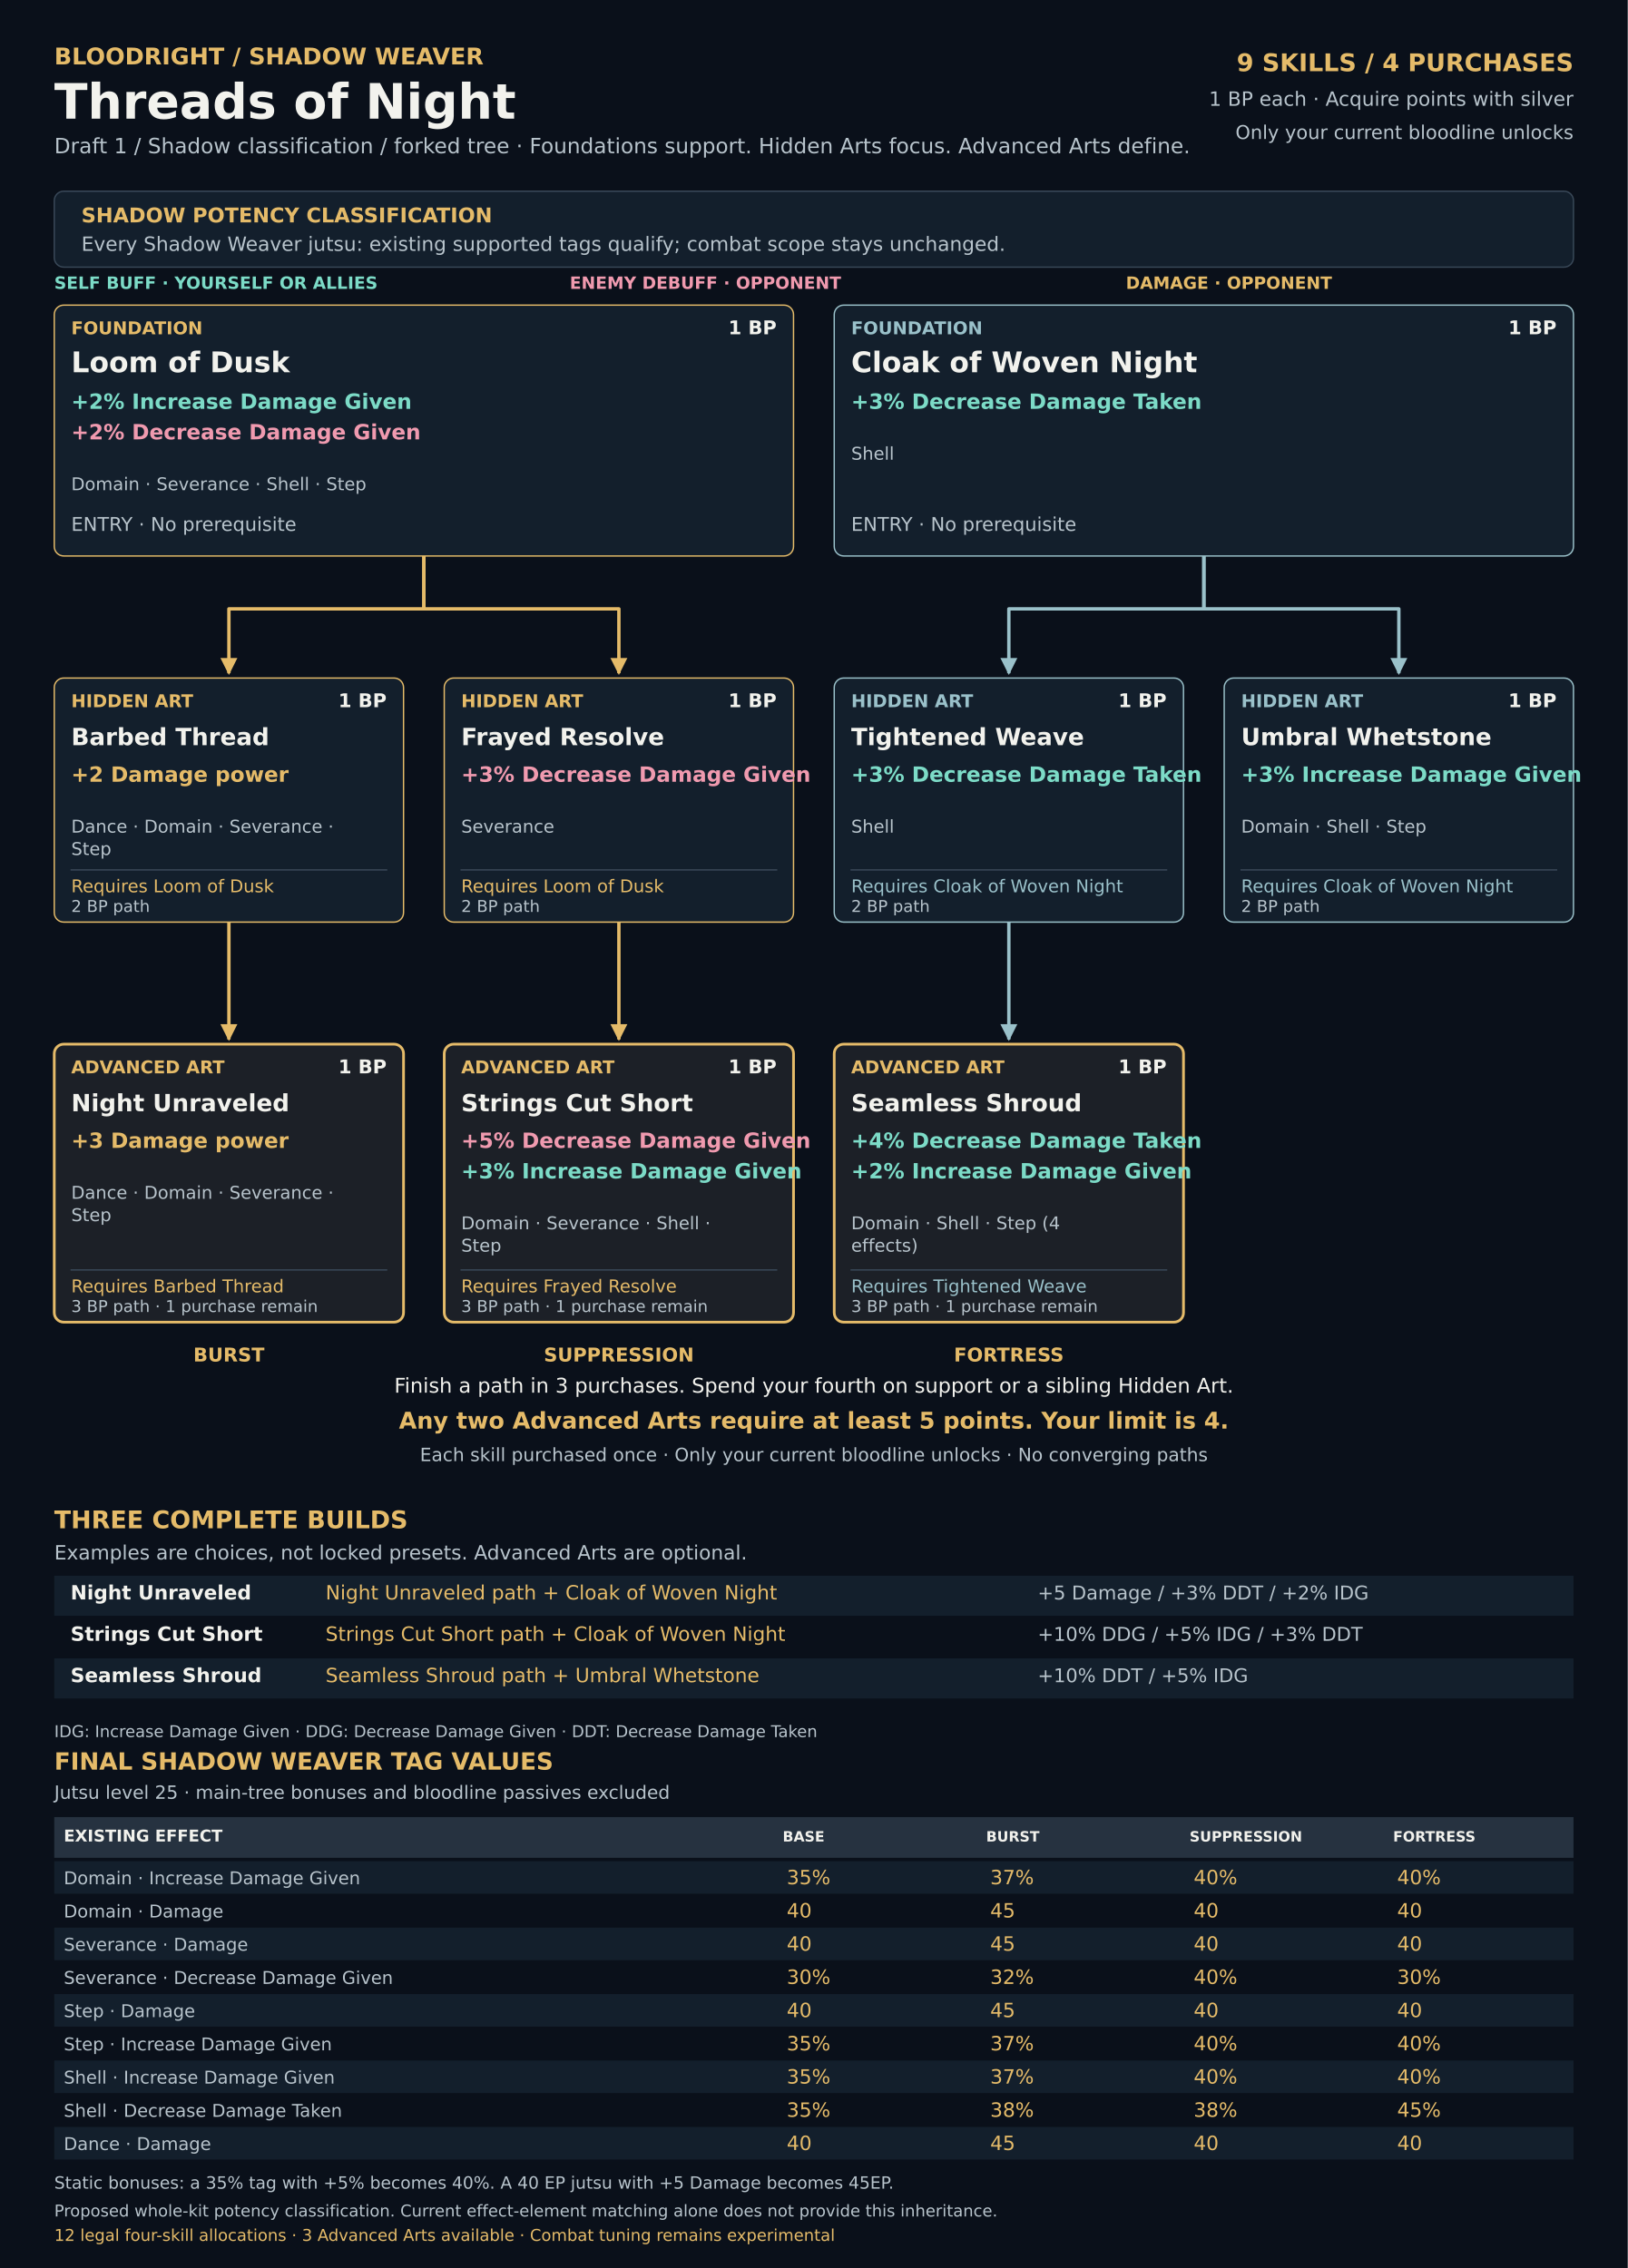
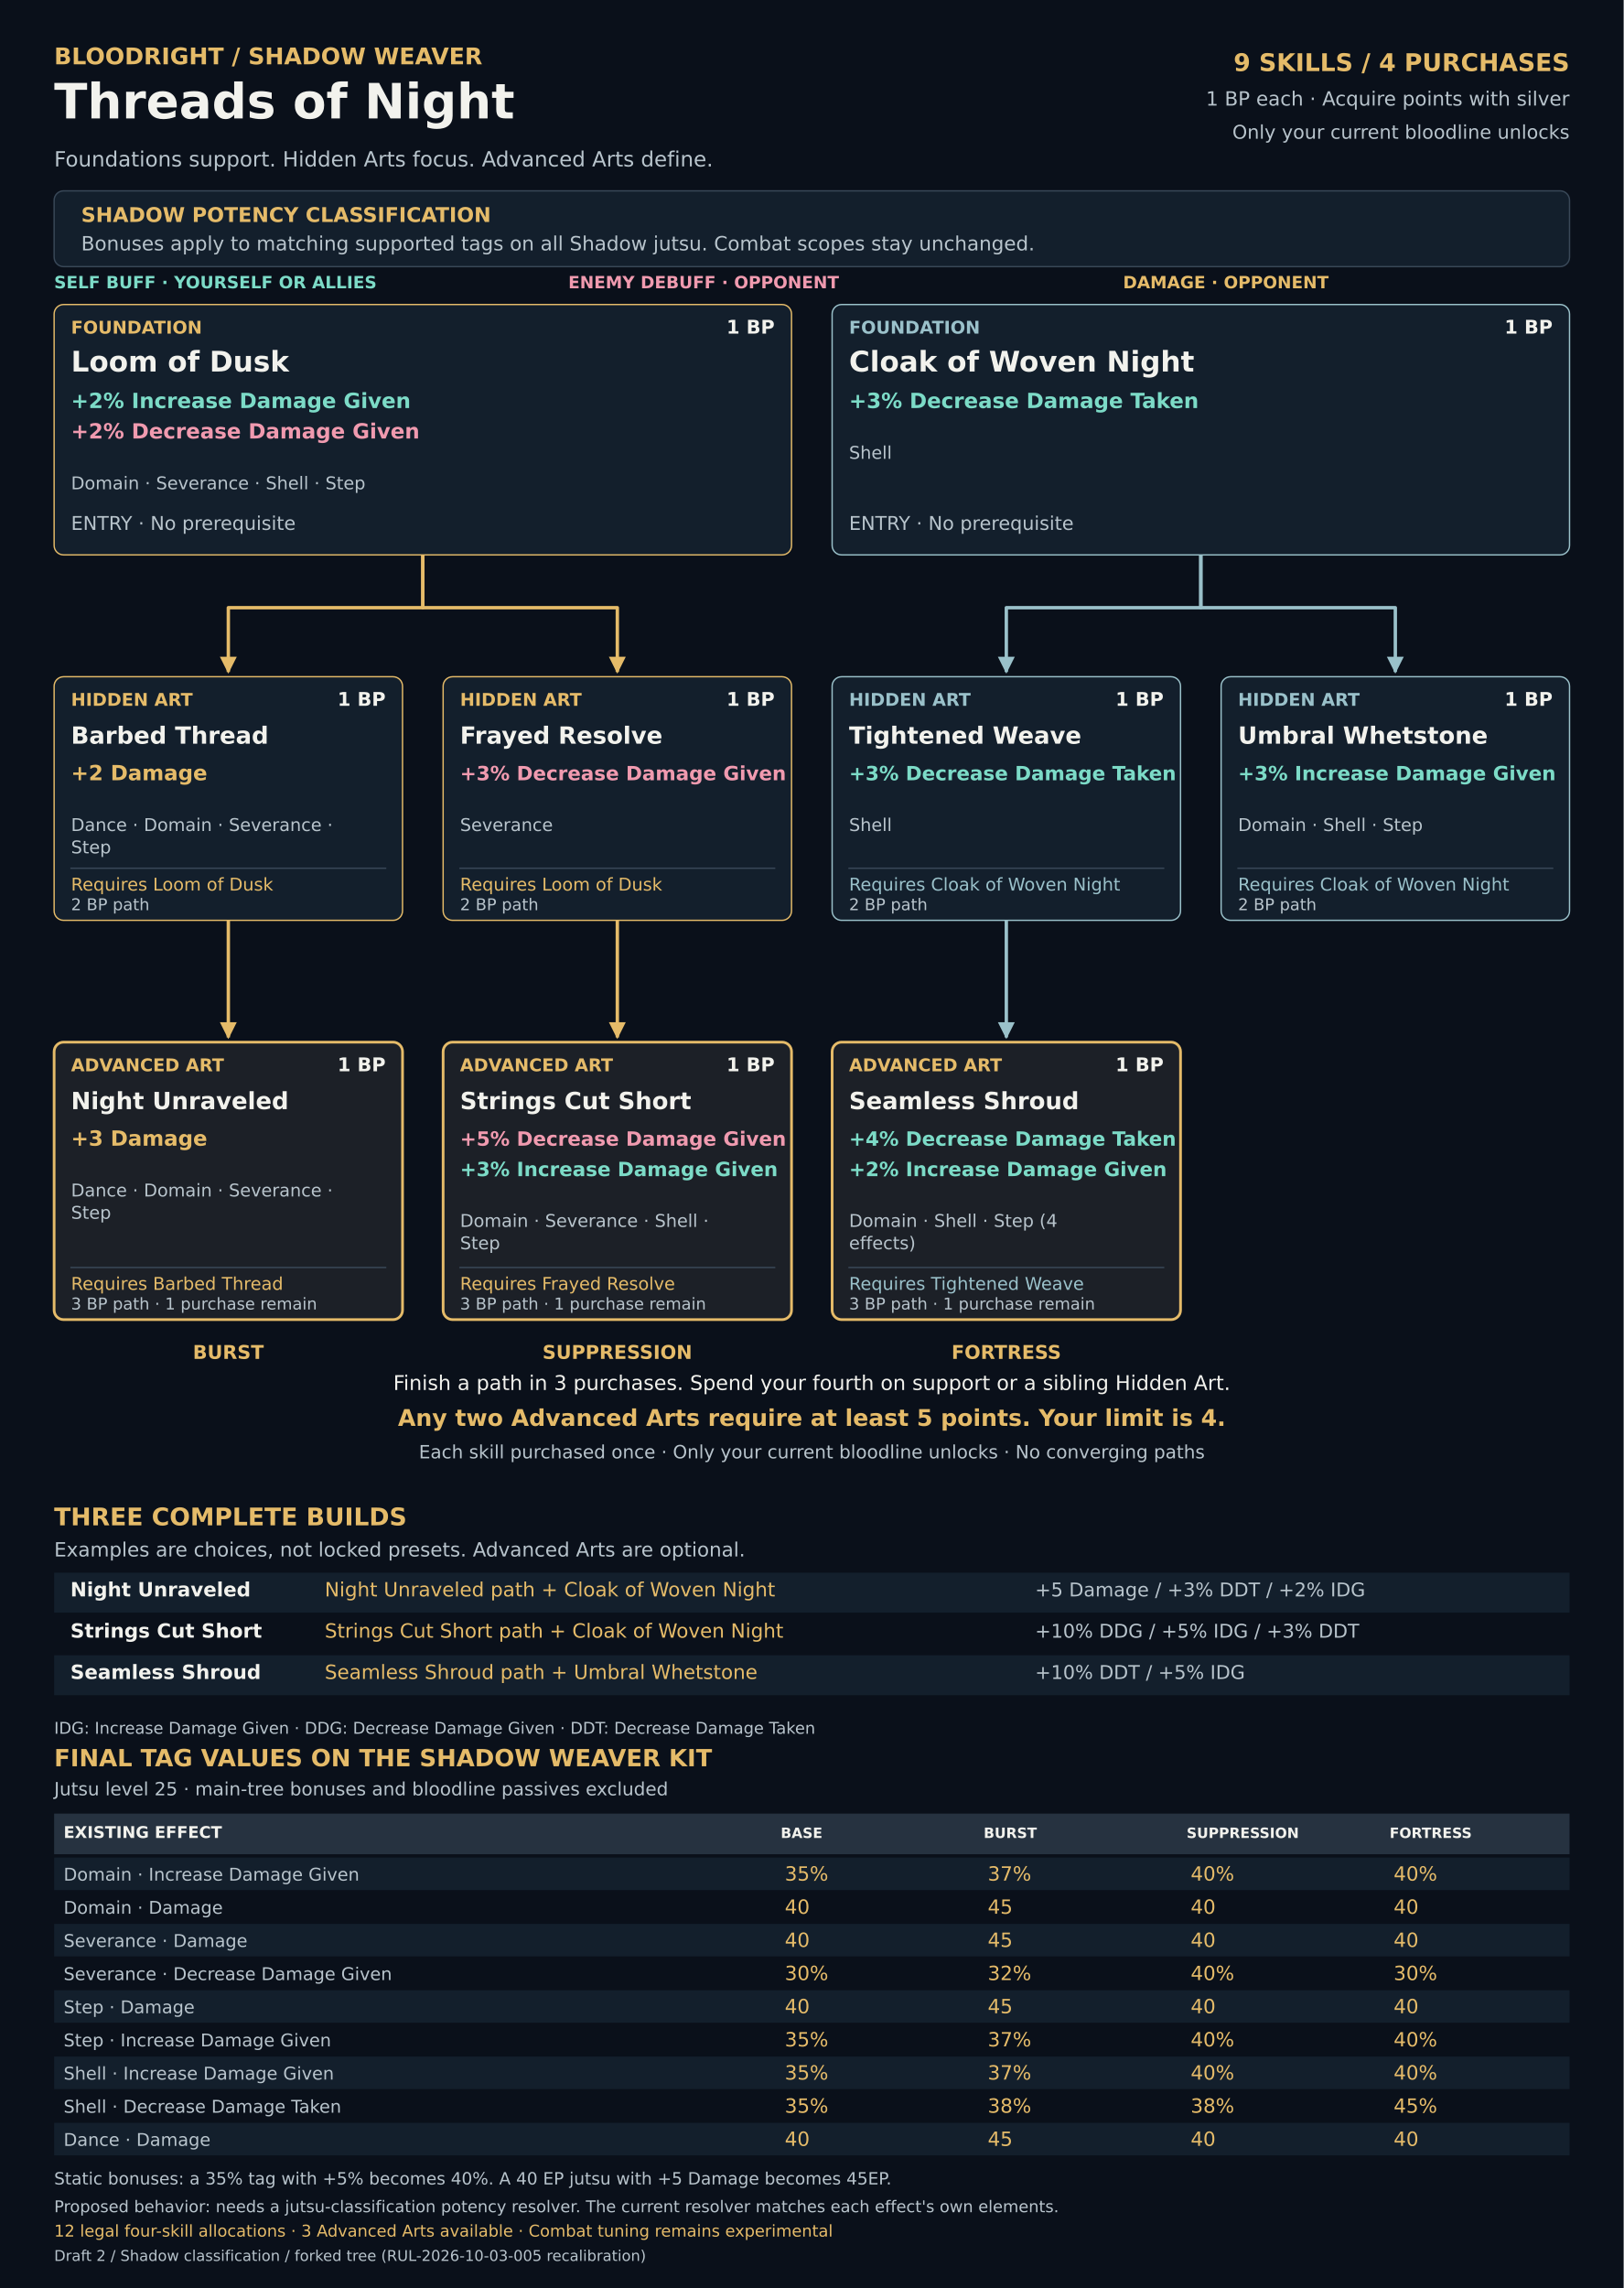
- <svg xmlns="http://www.w3.org/2000/svg" width="2400" height="3345" viewBox="0 0 2400 3345" role="img" aria-labelledby="title desc">
+ <svg xmlns="http://www.w3.org/2000/svg" width="2400" height="3381" viewBox="0 0 2400 3381" role="img" aria-labelledby="title desc">
  <defs>
    <marker id="arrow-0" viewBox="0 0 10 10" refX="9" refY="5" markerWidth="5" markerHeight="5" orient="auto">
      <path d="M0 0L10 5L0 10Z" fill="#e5bb69" />
    </marker>
    <marker id="arrow-1" viewBox="0 0 10 10" refX="9" refY="5" markerWidth="5" markerHeight="5" orient="auto">
      <path d="M0 0L10 5L0 10Z" fill="#9ac1ca" />
    </marker>
    <marker id="arrow-2" viewBox="0 0 10 10" refX="9" refY="5" markerWidth="5" markerHeight="5" orient="auto">
      <path d="M0 0L10 5L0 10Z" fill="#b8d98d" />
    </marker>
    <marker id="arrow-3" viewBox="0 0 10 10" refX="9" refY="5" markerWidth="5" markerHeight="5" orient="auto">
      <path d="M0 0L10 5L0 10Z" fill="#d9a6e0" />
    </marker>
  </defs>
  <g font-family="DejaVu Sans, sans-serif">
-     <rect x="0" y="0" width="2400" height="3345" rx="0" fill="#0a101a" />
+     <rect x="0" y="0" width="2400" height="3381" rx="0" fill="#0a101a" />
    <text x="80" y="95" font-size="34" font-weight="700" fill="#e5bb69" text-anchor="start">BLOODRIGHT / SHADOW WEAVER</text>
    <text x="80" y="175" font-size="72" font-weight="700" fill="#f2f2ed" text-anchor="start">Threads of Night</text>
-     <text x="80" y="226" font-size="31" font-weight="400" fill="#b8c4cc" text-anchor="start">Draft 1 / Shadow classification / forked tree · Foundations support. Hidden Arts focus. Advanced Arts define.</text>
+     <text x="80" y="246" font-size="31" font-weight="400" fill="#b8c4cc" text-anchor="start">Foundations support. Hidden Arts focus. Advanced Arts define.</text>
    <text x="2320" y="105" font-size="36" font-weight="700" fill="#e5bb69" text-anchor="end">9 SKILLS  /  4 PURCHASES</text>
    <text x="2320" y="156" font-size="29" font-weight="400" fill="#b8c4cc" text-anchor="end">1 BP each · Acquire points with silver</text>
    <text x="2320" y="205" font-size="28" font-weight="400" fill="#b8c4cc" text-anchor="end">Only your current bloodline unlocks</text>
    <rect x="80" y="282" width="2240" height="112" rx="14" fill="#131f2c" stroke="#394858" stroke-width="2" />
    <text x="120" y="328" font-size="30" font-weight="700" fill="#e5bb69" text-anchor="start">SHADOW POTENCY CLASSIFICATION</text>
-     <text x="120" y="370" font-size="29" font-weight="400" fill="#b8c4cc" text-anchor="start">Every Shadow Weaver jutsu: existing supported tags qualify; combat scope stays unchanged.</text>
+     <text x="120" y="370" font-size="29" font-weight="400" fill="#b8c4cc" text-anchor="start">Bonuses apply to matching supported tags on all Shadow jutsu. Combat scopes stay unchanged.</text>
    <text x="80" y="426" font-size="25" font-weight="700" fill="#7cdbc7" text-anchor="start">SELF BUFF · YOURSELF OR ALLIES</text>
    <text x="840" y="426" font-size="25" font-weight="700" fill="#f09aaf" text-anchor="start">ENEMY DEBUFF · OPPONENT</text>
    <text x="1660" y="426" font-size="25" font-weight="700" fill="#e5bb69" text-anchor="start">DAMAGE · OPPONENT</text>
    <path id="edge-02-03" data-from="02" data-to="03" d="M337.5 1360 V1533" fill="none" stroke="#e5bb69" stroke-width="5" stroke-linejoin="round" marker-end="url(#arrow-0)" />
    <path id="edge-04-05" data-from="04" data-to="05" d="M912.5 1360 V1533" fill="none" stroke="#e5bb69" stroke-width="5" stroke-linejoin="round" marker-end="url(#arrow-0)" />
    <path id="edge-01-02" data-from="01" data-to="02" d="M625 820 V898 H337.5 V993" fill="none" stroke="#e5bb69" stroke-width="5" stroke-linejoin="round" marker-end="url(#arrow-0)" />
    <path id="edge-01-04" data-from="01" data-to="04" d="M625 820 V898 H912.5 V993" fill="none" stroke="#e5bb69" stroke-width="5" stroke-linejoin="round" marker-end="url(#arrow-0)" />
    <path id="edge-07-08" data-from="07" data-to="08" d="M1487.5 1360 V1533" fill="none" stroke="#9ac1ca" stroke-width="5" stroke-linejoin="round" marker-end="url(#arrow-1)" />
    <path id="edge-06-07" data-from="06" data-to="07" d="M1775 820 V898 H1487.5 V993" fill="none" stroke="#9ac1ca" stroke-width="5" stroke-linejoin="round" marker-end="url(#arrow-1)" />
    <path id="edge-06-09" data-from="06" data-to="09" d="M1775 820 V898 H2062.5 V993" fill="none" stroke="#9ac1ca" stroke-width="5" stroke-linejoin="round" marker-end="url(#arrow-1)" />
    <g id="node-01" data-cost="1" data-prerequisites="" data-potency-classification="Shadow">
      <rect x="80" y="450" width="1090" height="370" rx="14" fill="#131f2c" stroke="#e5bb69" stroke-width="2" />
      <text x="105.0" y="493" font-size="26" font-weight="700" fill="#e5bb69" text-anchor="start">FOUNDATION</text>
      <text x="1145.0" y="493" font-size="28" font-weight="700" fill="#f2f2ed" text-anchor="end">1 BP</text>
      <text x="105.0" y="549" font-size="42" font-weight="700" fill="#f2f2ed" text-anchor="start">Loom of Dusk</text>
      <text x="105.0" y="603" font-size="31" font-weight="700" fill="#7cdbc7" text-anchor="start">+2% Increase Damage Given</text>
      <text x="105.0" y="648" font-size="31" font-weight="700" fill="#f09aaf" text-anchor="start">+2% Decrease Damage Given</text>
      <text x="105.0" y="723" font-size="26" font-weight="400" fill="#b8c4cc" text-anchor="start">Domain · Severance · Shell · Step</text>
      <text x="105.0" y="783" font-size="28" font-weight="400" fill="#b8c4cc" text-anchor="start">ENTRY · No prerequisite</text>
    </g>
    <g id="node-06" data-cost="1" data-prerequisites="" data-potency-classification="Shadow">
      <rect x="1230" y="450" width="1090" height="370" rx="14" fill="#131f2c" stroke="#9ac1ca" stroke-width="2" />
      <text x="1255.0" y="493" font-size="26" font-weight="700" fill="#9ac1ca" text-anchor="start">FOUNDATION</text>
      <text x="2295.0" y="493" font-size="28" font-weight="700" fill="#f2f2ed" text-anchor="end">1 BP</text>
      <text x="1255.0" y="549" font-size="42" font-weight="700" fill="#f2f2ed" text-anchor="start">Cloak of Woven Night</text>
      <text x="1255.0" y="603" font-size="31" font-weight="700" fill="#7cdbc7" text-anchor="start">+3% Decrease Damage Taken</text>
      <text x="1255.0" y="678" font-size="26" font-weight="400" fill="#b8c4cc" text-anchor="start">Shell</text>
      <text x="1255.0" y="783" font-size="28" font-weight="400" fill="#b8c4cc" text-anchor="start">ENTRY · No prerequisite</text>
    </g>
    <g id="node-02" data-cost="1" data-prerequisites="01" data-potency-classification="Shadow">
      <rect x="80" y="1000" width="515" height="360" rx="14" fill="#131f2c" stroke="#e5bb69" stroke-width="2" />
      <text x="105.0" y="1043" font-size="26" font-weight="700" fill="#e5bb69" text-anchor="start">HIDDEN ART</text>
      <text x="570.0" y="1043" font-size="28" font-weight="700" fill="#f2f2ed" text-anchor="end">1 BP</text>
      <text x="105.0" y="1099" font-size="35" font-weight="700" fill="#f2f2ed" text-anchor="start">Barbed Thread</text>
-       <text x="105.0" y="1153" font-size="31" font-weight="700" fill="#e5bb69" text-anchor="start">+2 Damage power</text>
+       <text x="105.0" y="1153" font-size="31" font-weight="700" fill="#e5bb69" text-anchor="start">+2 Damage</text>
      <text x="105.0" y="1228" font-size="26" font-weight="400" fill="#b8c4cc" text-anchor="start">Dance · Domain · Severance ·</text>
      <text x="105.0" y="1261" font-size="26" font-weight="400" fill="#b8c4cc" text-anchor="start">Step</text>
      <path d="M104 1283 L571 1283" fill="none" stroke="#394858" stroke-width="2" />
      <text x="105.0" y="1316" font-size="26" font-weight="400" fill="#e5bb69" text-anchor="start">Requires Loom of Dusk</text>
      <text x="105.0" y="1345" font-size="24" font-weight="400" fill="#b8c4cc" text-anchor="start">2 BP path</text>
    </g>
    <g id="node-04" data-cost="1" data-prerequisites="01" data-potency-classification="Shadow">
      <rect x="655" y="1000" width="515" height="360" rx="14" fill="#131f2c" stroke="#e5bb69" stroke-width="2" />
      <text x="680.0" y="1043" font-size="26" font-weight="700" fill="#e5bb69" text-anchor="start">HIDDEN ART</text>
      <text x="1145.0" y="1043" font-size="28" font-weight="700" fill="#f2f2ed" text-anchor="end">1 BP</text>
      <text x="680.0" y="1099" font-size="35" font-weight="700" fill="#f2f2ed" text-anchor="start">Frayed Resolve</text>
-       <text x="680.0" y="1153" font-size="31" font-weight="700" fill="#f09aaf" text-anchor="start">+3% Decrease Damage Given</text>
+       <text x="680.0" y="1153" font-size="29" font-weight="700" fill="#f09aaf" text-anchor="start">+3% Decrease Damage Given</text>
      <text x="680.0" y="1228" font-size="26" font-weight="400" fill="#b8c4cc" text-anchor="start">Severance</text>
      <path d="M679 1283 L1146 1283" fill="none" stroke="#394858" stroke-width="2" />
      <text x="680.0" y="1316" font-size="26" font-weight="400" fill="#e5bb69" text-anchor="start">Requires Loom of Dusk</text>
      <text x="680.0" y="1345" font-size="24" font-weight="400" fill="#b8c4cc" text-anchor="start">2 BP path</text>
    </g>
    <g id="node-07" data-cost="1" data-prerequisites="06" data-potency-classification="Shadow">
      <rect x="1230" y="1000" width="515" height="360" rx="14" fill="#131f2c" stroke="#9ac1ca" stroke-width="2" />
      <text x="1255.0" y="1043" font-size="26" font-weight="700" fill="#9ac1ca" text-anchor="start">HIDDEN ART</text>
      <text x="1720.0" y="1043" font-size="28" font-weight="700" fill="#f2f2ed" text-anchor="end">1 BP</text>
      <text x="1255.0" y="1099" font-size="35" font-weight="700" fill="#f2f2ed" text-anchor="start">Tightened Weave</text>
-       <text x="1255.0" y="1153" font-size="31" font-weight="700" fill="#7cdbc7" text-anchor="start">+3% Decrease Damage Taken</text>
+       <text x="1255.0" y="1153" font-size="29" font-weight="700" fill="#7cdbc7" text-anchor="start">+3% Decrease Damage Taken</text>
      <text x="1255.0" y="1228" font-size="26" font-weight="400" fill="#b8c4cc" text-anchor="start">Shell</text>
      <path d="M1254 1283 L1721 1283" fill="none" stroke="#394858" stroke-width="2" />
      <text x="1255.0" y="1316" font-size="26" font-weight="400" fill="#9ac1ca" text-anchor="start">Requires Cloak of Woven Night</text>
      <text x="1255.0" y="1345" font-size="24" font-weight="400" fill="#b8c4cc" text-anchor="start">2 BP path</text>
    </g>
    <g id="node-09" data-cost="1" data-prerequisites="06" data-potency-classification="Shadow">
      <rect x="1805" y="1000" width="515" height="360" rx="14" fill="#131f2c" stroke="#9ac1ca" stroke-width="2" />
      <text x="1830.0" y="1043" font-size="26" font-weight="700" fill="#9ac1ca" text-anchor="start">HIDDEN ART</text>
      <text x="2295.0" y="1043" font-size="28" font-weight="700" fill="#f2f2ed" text-anchor="end">1 BP</text>
      <text x="1830.0" y="1099" font-size="35" font-weight="700" fill="#f2f2ed" text-anchor="start">Umbral Whetstone</text>
-       <text x="1830.0" y="1153" font-size="31" font-weight="700" fill="#7cdbc7" text-anchor="start">+3% Increase Damage Given</text>
+       <text x="1830.0" y="1153" font-size="29" font-weight="700" fill="#7cdbc7" text-anchor="start">+3% Increase Damage Given</text>
      <text x="1830.0" y="1228" font-size="26" font-weight="400" fill="#b8c4cc" text-anchor="start">Domain · Shell · Step</text>
      <path d="M1829 1283 L2296 1283" fill="none" stroke="#394858" stroke-width="2" />
      <text x="1830.0" y="1316" font-size="26" font-weight="400" fill="#9ac1ca" text-anchor="start">Requires Cloak of Woven Night</text>
      <text x="1830.0" y="1345" font-size="24" font-weight="400" fill="#b8c4cc" text-anchor="start">2 BP path</text>
    </g>
    <g id="node-03" data-cost="1" data-prerequisites="02" data-potency-classification="Shadow">
      <rect x="80" y="1540" width="515" height="410" rx="14" fill="#1c2027" stroke="#e5bb69" stroke-width="4" />
      <text x="105.0" y="1583" font-size="26" font-weight="700" fill="#e5bb69" text-anchor="start">ADVANCED ART</text>
      <text x="570.0" y="1583" font-size="28" font-weight="700" fill="#f2f2ed" text-anchor="end">1 BP</text>
      <text x="105.0" y="1639" font-size="35" font-weight="700" fill="#f2f2ed" text-anchor="start">Night Unraveled</text>
-       <text x="105.0" y="1693" font-size="31" font-weight="700" fill="#e5bb69" text-anchor="start">+3 Damage power</text>
+       <text x="105.0" y="1693" font-size="31" font-weight="700" fill="#e5bb69" text-anchor="start">+3 Damage</text>
      <text x="105.0" y="1768" font-size="26" font-weight="400" fill="#b8c4cc" text-anchor="start">Dance · Domain · Severance ·</text>
      <text x="105.0" y="1801" font-size="26" font-weight="400" fill="#b8c4cc" text-anchor="start">Step</text>
      <path d="M104 1873 L571 1873" fill="none" stroke="#394858" stroke-width="2" />
      <text x="105.0" y="1906" font-size="26" font-weight="400" fill="#e5bb69" text-anchor="start">Requires Barbed Thread</text>
      <text x="105.0" y="1935" font-size="24" font-weight="400" fill="#b8c4cc" text-anchor="start">3 BP path · 1 purchase remain</text>
    </g>
    <g id="node-05" data-cost="1" data-prerequisites="04" data-potency-classification="Shadow">
      <rect x="655" y="1540" width="515" height="410" rx="14" fill="#1c2027" stroke="#e5bb69" stroke-width="4" />
      <text x="680.0" y="1583" font-size="26" font-weight="700" fill="#e5bb69" text-anchor="start">ADVANCED ART</text>
      <text x="1145.0" y="1583" font-size="28" font-weight="700" fill="#f2f2ed" text-anchor="end">1 BP</text>
      <text x="680.0" y="1639" font-size="35" font-weight="700" fill="#f2f2ed" text-anchor="start">Strings Cut Short</text>
-       <text x="680.0" y="1693" font-size="31" font-weight="700" fill="#f09aaf" text-anchor="start">+5% Decrease Damage Given</text>
-       <text x="680.0" y="1738" font-size="31" font-weight="700" fill="#7cdbc7" text-anchor="start">+3% Increase Damage Given</text>
+       <text x="680.0" y="1693" font-size="29" font-weight="700" fill="#f09aaf" text-anchor="start">+5% Decrease Damage Given</text>
+       <text x="680.0" y="1738" font-size="29" font-weight="700" fill="#7cdbc7" text-anchor="start">+3% Increase Damage Given</text>
      <text x="680.0" y="1813" font-size="26" font-weight="400" fill="#b8c4cc" text-anchor="start">Domain · Severance · Shell ·</text>
      <text x="680.0" y="1846" font-size="26" font-weight="400" fill="#b8c4cc" text-anchor="start">Step</text>
      <path d="M679 1873 L1146 1873" fill="none" stroke="#394858" stroke-width="2" />
      <text x="680.0" y="1906" font-size="26" font-weight="400" fill="#e5bb69" text-anchor="start">Requires Frayed Resolve</text>
      <text x="680.0" y="1935" font-size="24" font-weight="400" fill="#b8c4cc" text-anchor="start">3 BP path · 1 purchase remain</text>
    </g>
    <g id="node-08" data-cost="1" data-prerequisites="07" data-potency-classification="Shadow">
      <rect x="1230" y="1540" width="515" height="410" rx="14" fill="#1c2027" stroke="#e5bb69" stroke-width="4" />
      <text x="1255.0" y="1583" font-size="26" font-weight="700" fill="#e5bb69" text-anchor="start">ADVANCED ART</text>
      <text x="1720.0" y="1583" font-size="28" font-weight="700" fill="#f2f2ed" text-anchor="end">1 BP</text>
      <text x="1255.0" y="1639" font-size="35" font-weight="700" fill="#f2f2ed" text-anchor="start">Seamless Shroud</text>
-       <text x="1255.0" y="1693" font-size="31" font-weight="700" fill="#7cdbc7" text-anchor="start">+4% Decrease Damage Taken</text>
-       <text x="1255.0" y="1738" font-size="31" font-weight="700" fill="#7cdbc7" text-anchor="start">+2% Increase Damage Given</text>
+       <text x="1255.0" y="1693" font-size="29" font-weight="700" fill="#7cdbc7" text-anchor="start">+4% Decrease Damage Taken</text>
+       <text x="1255.0" y="1738" font-size="29" font-weight="700" fill="#7cdbc7" text-anchor="start">+2% Increase Damage Given</text>
      <text x="1255.0" y="1813" font-size="26" font-weight="400" fill="#b8c4cc" text-anchor="start">Domain · Shell · Step (4</text>
      <text x="1255.0" y="1846" font-size="26" font-weight="400" fill="#b8c4cc" text-anchor="start">effects)</text>
      <path d="M1254 1873 L1721 1873" fill="none" stroke="#394858" stroke-width="2" />
      <text x="1255.0" y="1906" font-size="26" font-weight="400" fill="#9ac1ca" text-anchor="start">Requires Tightened Weave</text>
      <text x="1255.0" y="1935" font-size="24" font-weight="400" fill="#b8c4cc" text-anchor="start">3 BP path · 1 purchase remain</text>
    </g>
    <text x="337.5" y="2008" font-size="28" font-weight="700" fill="#e5bb69" text-anchor="middle">BURST</text>
    <text x="912.5" y="2008" font-size="28" font-weight="700" fill="#e5bb69" text-anchor="middle">SUPPRESSION</text>
    <text x="1487.5" y="2008" font-size="28" font-weight="700" fill="#e5bb69" text-anchor="middle">FORTRESS</text>
    <text x="1200.0" y="2054" font-size="30" font-weight="400" fill="#f2f2ed" text-anchor="middle">Finish a path in 3 purchases. Spend your fourth on support or a sibling Hidden Art.</text>
    <text x="1200.0" y="2107" font-size="34" font-weight="700" fill="#e5bb69" text-anchor="middle">Any two Advanced Arts require at least 5 points. Your limit is 4.</text>
    <text x="1200.0" y="2155" font-size="27" font-weight="400" fill="#b8c4cc" text-anchor="middle">Each skill purchased once · Only your current bloodline unlocks · No converging paths</text>
    <text x="80" y="2254" font-size="36" font-weight="700" fill="#e5bb69" text-anchor="start">THREE COMPLETE BUILDS</text>
    <text x="80" y="2300" font-size="29" font-weight="400" fill="#b8c4cc" text-anchor="start">Examples are choices, not locked presets. Advanced Arts are optional.</text>
    <rect x="80" y="2324" width="2240" height="59" rx="0" fill="#131f2c" />
    <text x="104" y="2359" font-size="29" font-weight="700" fill="#f2f2ed" text-anchor="start">Night Unraveled</text>
    <text x="480" y="2359" font-size="29" font-weight="400" fill="#e5bb69" text-anchor="start">Night Unraveled path + Cloak of Woven Night</text>
    <text x="1530" y="2359" font-size="28" font-weight="400" fill="#b8c4cc" text-anchor="start">+5 Damage / +3% DDT / +2% IDG</text>
    <rect x="80" y="2385" width="2240" height="59" rx="0" fill="#0a101a" />
    <text x="104" y="2420" font-size="29" font-weight="700" fill="#f2f2ed" text-anchor="start">Strings Cut Short</text>
    <text x="480" y="2420" font-size="29" font-weight="400" fill="#e5bb69" text-anchor="start">Strings Cut Short path + Cloak of Woven Night</text>
    <text x="1530" y="2420" font-size="28" font-weight="400" fill="#b8c4cc" text-anchor="start">+10% DDG / +5% IDG / +3% DDT</text>
    <rect x="80" y="2446" width="2240" height="59" rx="0" fill="#131f2c" />
    <text x="104" y="2481" font-size="29" font-weight="700" fill="#f2f2ed" text-anchor="start">Seamless Shroud</text>
    <text x="480" y="2481" font-size="29" font-weight="400" fill="#e5bb69" text-anchor="start">Seamless Shroud path + Umbral Whetstone</text>
    <text x="1530" y="2481" font-size="28" font-weight="400" fill="#b8c4cc" text-anchor="start">+10% DDT / +5% IDG</text>
    <text x="80" y="2562" font-size="24" font-weight="400" fill="#b8c4cc" text-anchor="start">IDG: Increase Damage Given · DDG: Decrease Damage Given · DDT: Decrease Damage Taken</text>
-     <text x="80" y="2610" font-size="35" font-weight="700" fill="#e5bb69" text-anchor="start">FINAL SHADOW WEAVER TAG VALUES</text>
+     <text x="80" y="2610" font-size="35" font-weight="700" fill="#e5bb69" text-anchor="start">FINAL TAG VALUES ON THE SHADOW WEAVER KIT</text>
    <text x="80" y="2653" font-size="27" font-weight="400" fill="#b8c4cc" text-anchor="start">Jutsu level 25 · main-tree bonuses and bloodline passives excluded</text>
    <rect x="80" y="2680" width="2240" height="60" rx="0" fill="#263240" />
    <text x="94" y="2716" font-size="24" font-weight="700" fill="#f2f2ed" text-anchor="start">EXISTING EFFECT</text>
    <text x="1154.0" y="2716" font-size="21" font-weight="700" fill="#f2f2ed" text-anchor="start">BASE</text>
    <text x="1454.0" y="2716" font-size="21" font-weight="700" fill="#f2f2ed" text-anchor="start">BURST</text>
    <text x="1754.0" y="2716" font-size="21" font-weight="700" fill="#f2f2ed" text-anchor="start">SUPPRESSION</text>
    <text x="2054.0" y="2716" font-size="21" font-weight="700" fill="#f2f2ed" text-anchor="start">FORTRESS</text>
    <rect x="80" y="2745" width="2240" height="48" rx="0" fill="#131f2c" />
    <text x="94" y="2779" font-size="26" font-weight="400" fill="#b8c4cc" text-anchor="start">Domain · Increase Damage Given</text>
    <text x="1160.0" y="2779" font-size="29" font-weight="400" fill="#e5bb69" text-anchor="start">35%</text>
    <text x="1460.0" y="2779" font-size="29" font-weight="400" fill="#e5bb69" text-anchor="start">37%</text>
    <text x="1760.0" y="2779" font-size="29" font-weight="400" fill="#e5bb69" text-anchor="start">40%</text>
    <text x="2060.0" y="2779" font-size="29" font-weight="400" fill="#e5bb69" text-anchor="start">40%</text>
    <text x="94" y="2828" font-size="26" font-weight="400" fill="#b8c4cc" text-anchor="start">Domain · Damage</text>
    <text x="1160.0" y="2828" font-size="29" font-weight="400" fill="#e5bb69" text-anchor="start">40</text>
    <text x="1460.0" y="2828" font-size="29" font-weight="400" fill="#e5bb69" text-anchor="start">45</text>
    <text x="1760.0" y="2828" font-size="29" font-weight="400" fill="#e5bb69" text-anchor="start">40</text>
    <text x="2060.0" y="2828" font-size="29" font-weight="400" fill="#e5bb69" text-anchor="start">40</text>
    <rect x="80" y="2843" width="2240" height="48" rx="0" fill="#131f2c" />
    <text x="94" y="2877" font-size="26" font-weight="400" fill="#b8c4cc" text-anchor="start">Severance · Damage</text>
    <text x="1160.0" y="2877" font-size="29" font-weight="400" fill="#e5bb69" text-anchor="start">40</text>
    <text x="1460.0" y="2877" font-size="29" font-weight="400" fill="#e5bb69" text-anchor="start">45</text>
    <text x="1760.0" y="2877" font-size="29" font-weight="400" fill="#e5bb69" text-anchor="start">40</text>
    <text x="2060.0" y="2877" font-size="29" font-weight="400" fill="#e5bb69" text-anchor="start">40</text>
    <text x="94" y="2926" font-size="26" font-weight="400" fill="#b8c4cc" text-anchor="start">Severance · Decrease Damage Given</text>
    <text x="1160.0" y="2926" font-size="29" font-weight="400" fill="#e5bb69" text-anchor="start">30%</text>
    <text x="1460.0" y="2926" font-size="29" font-weight="400" fill="#e5bb69" text-anchor="start">32%</text>
    <text x="1760.0" y="2926" font-size="29" font-weight="400" fill="#e5bb69" text-anchor="start">40%</text>
    <text x="2060.0" y="2926" font-size="29" font-weight="400" fill="#e5bb69" text-anchor="start">30%</text>
    <rect x="80" y="2941" width="2240" height="48" rx="0" fill="#131f2c" />
    <text x="94" y="2975" font-size="26" font-weight="400" fill="#b8c4cc" text-anchor="start">Step · Damage</text>
    <text x="1160.0" y="2975" font-size="29" font-weight="400" fill="#e5bb69" text-anchor="start">40</text>
    <text x="1460.0" y="2975" font-size="29" font-weight="400" fill="#e5bb69" text-anchor="start">45</text>
    <text x="1760.0" y="2975" font-size="29" font-weight="400" fill="#e5bb69" text-anchor="start">40</text>
    <text x="2060.0" y="2975" font-size="29" font-weight="400" fill="#e5bb69" text-anchor="start">40</text>
    <text x="94" y="3024" font-size="26" font-weight="400" fill="#b8c4cc" text-anchor="start">Step · Increase Damage Given</text>
    <text x="1160.0" y="3024" font-size="29" font-weight="400" fill="#e5bb69" text-anchor="start">35%</text>
    <text x="1460.0" y="3024" font-size="29" font-weight="400" fill="#e5bb69" text-anchor="start">37%</text>
    <text x="1760.0" y="3024" font-size="29" font-weight="400" fill="#e5bb69" text-anchor="start">40%</text>
    <text x="2060.0" y="3024" font-size="29" font-weight="400" fill="#e5bb69" text-anchor="start">40%</text>
    <rect x="80" y="3039" width="2240" height="48" rx="0" fill="#131f2c" />
    <text x="94" y="3073" font-size="26" font-weight="400" fill="#b8c4cc" text-anchor="start">Shell · Increase Damage Given</text>
    <text x="1160.0" y="3073" font-size="29" font-weight="400" fill="#e5bb69" text-anchor="start">35%</text>
    <text x="1460.0" y="3073" font-size="29" font-weight="400" fill="#e5bb69" text-anchor="start">37%</text>
    <text x="1760.0" y="3073" font-size="29" font-weight="400" fill="#e5bb69" text-anchor="start">40%</text>
    <text x="2060.0" y="3073" font-size="29" font-weight="400" fill="#e5bb69" text-anchor="start">40%</text>
    <text x="94" y="3122" font-size="26" font-weight="400" fill="#b8c4cc" text-anchor="start">Shell · Decrease Damage Taken</text>
    <text x="1160.0" y="3122" font-size="29" font-weight="400" fill="#e5bb69" text-anchor="start">35%</text>
    <text x="1460.0" y="3122" font-size="29" font-weight="400" fill="#e5bb69" text-anchor="start">38%</text>
    <text x="1760.0" y="3122" font-size="29" font-weight="400" fill="#e5bb69" text-anchor="start">38%</text>
    <text x="2060.0" y="3122" font-size="29" font-weight="400" fill="#e5bb69" text-anchor="start">45%</text>
    <rect x="80" y="3137" width="2240" height="48" rx="0" fill="#131f2c" />
    <text x="94" y="3171" font-size="26" font-weight="400" fill="#b8c4cc" text-anchor="start">Dance · Damage</text>
    <text x="1160.0" y="3171" font-size="29" font-weight="400" fill="#e5bb69" text-anchor="start">40</text>
    <text x="1460.0" y="3171" font-size="29" font-weight="400" fill="#e5bb69" text-anchor="start">45</text>
    <text x="1760.0" y="3171" font-size="29" font-weight="400" fill="#e5bb69" text-anchor="start">40</text>
    <text x="2060.0" y="3171" font-size="29" font-weight="400" fill="#e5bb69" text-anchor="start">40</text>
    <text x="80" y="3228" font-size="25" font-weight="400" fill="#b8c4cc" text-anchor="start">Static bonuses: a 35% tag with +5% becomes 40%. A 40 EP jutsu with +5 Damage becomes 45EP.</text>
-     <text x="80" y="3269" font-size="24" font-weight="400" fill="#b8c4cc" text-anchor="start">Proposed whole-kit potency classification. Current effect-element matching alone does not provide this inheritance.</text>
+     <text x="80" y="3269" font-size="24" font-weight="400" fill="#b8c4cc" text-anchor="start">Proposed behavior: needs a jutsu-classification potency resolver. The current resolver matches each effect's own elements.</text>
    <text x="80" y="3305" font-size="24" font-weight="400" fill="#e5bb69" text-anchor="start">12 legal four-skill allocations · 3 Advanced Arts available · Combat tuning remains experimental</text>
+     <text x="80" y="3341" font-size="22" font-weight="400" fill="#b8c4cc" text-anchor="start">Draft 2 / Shadow classification / forked tree (RUL-2026-10-03-005 recalibration)</text>
  </g>
</svg>
